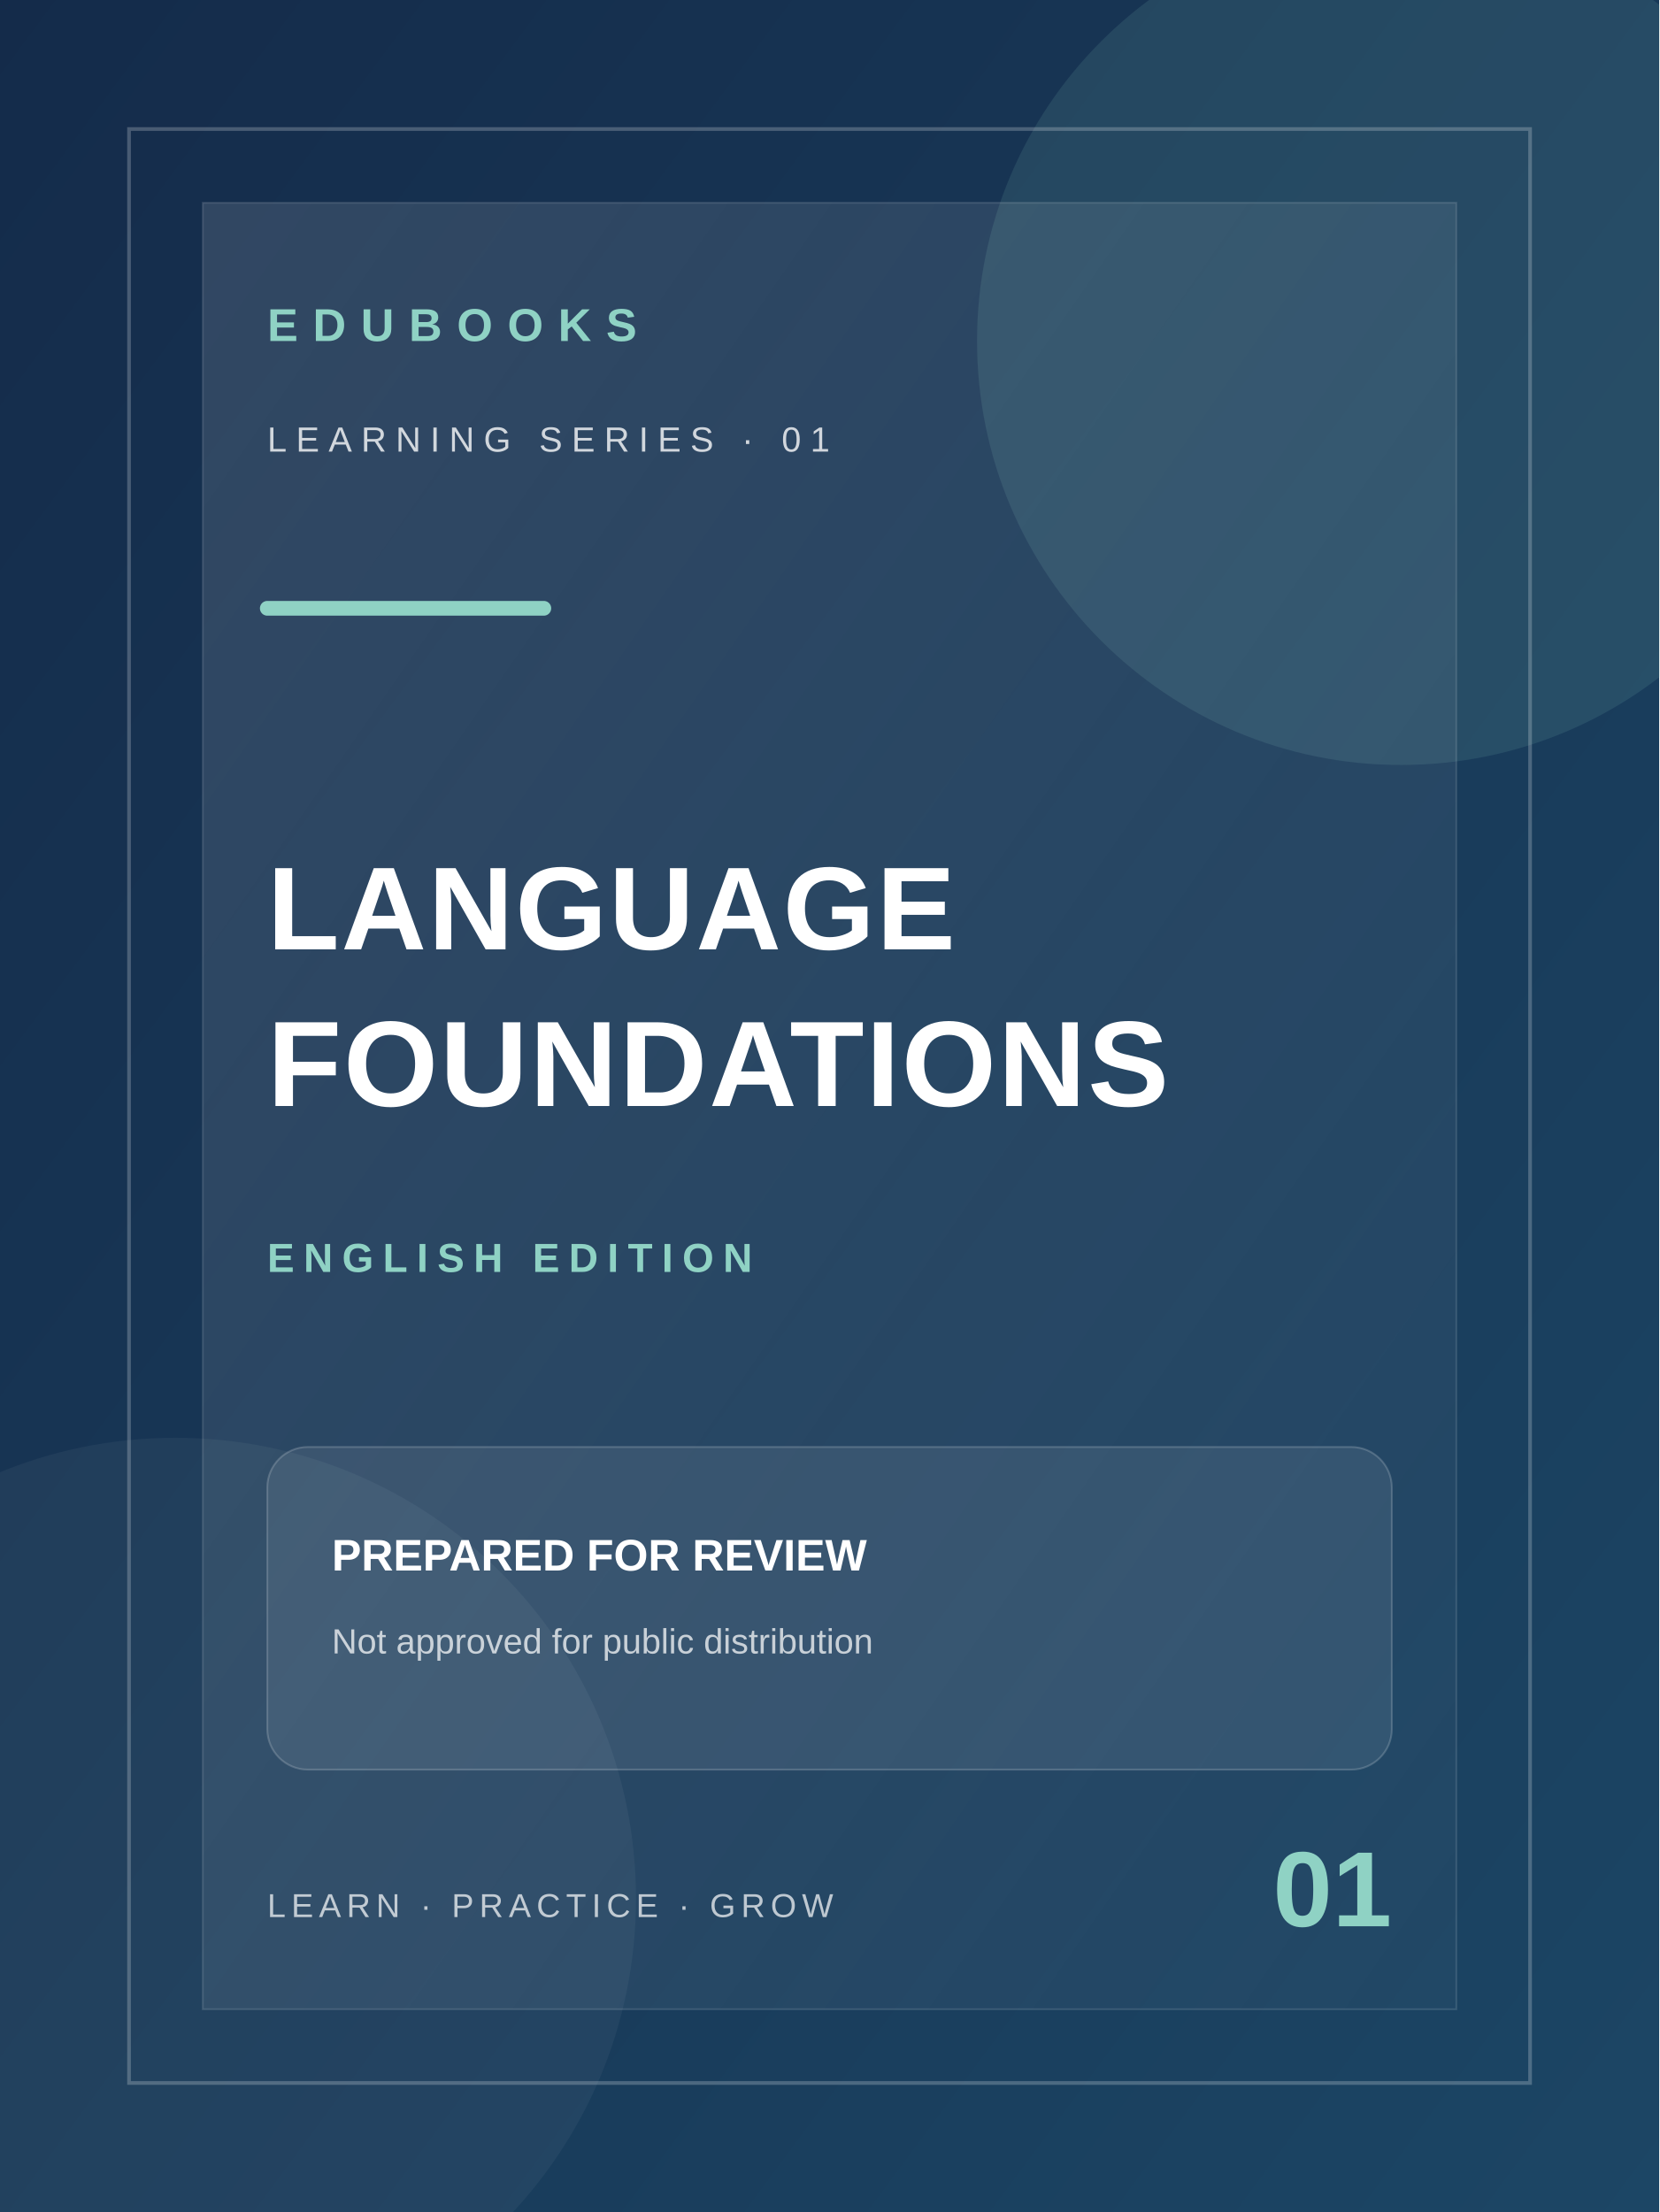
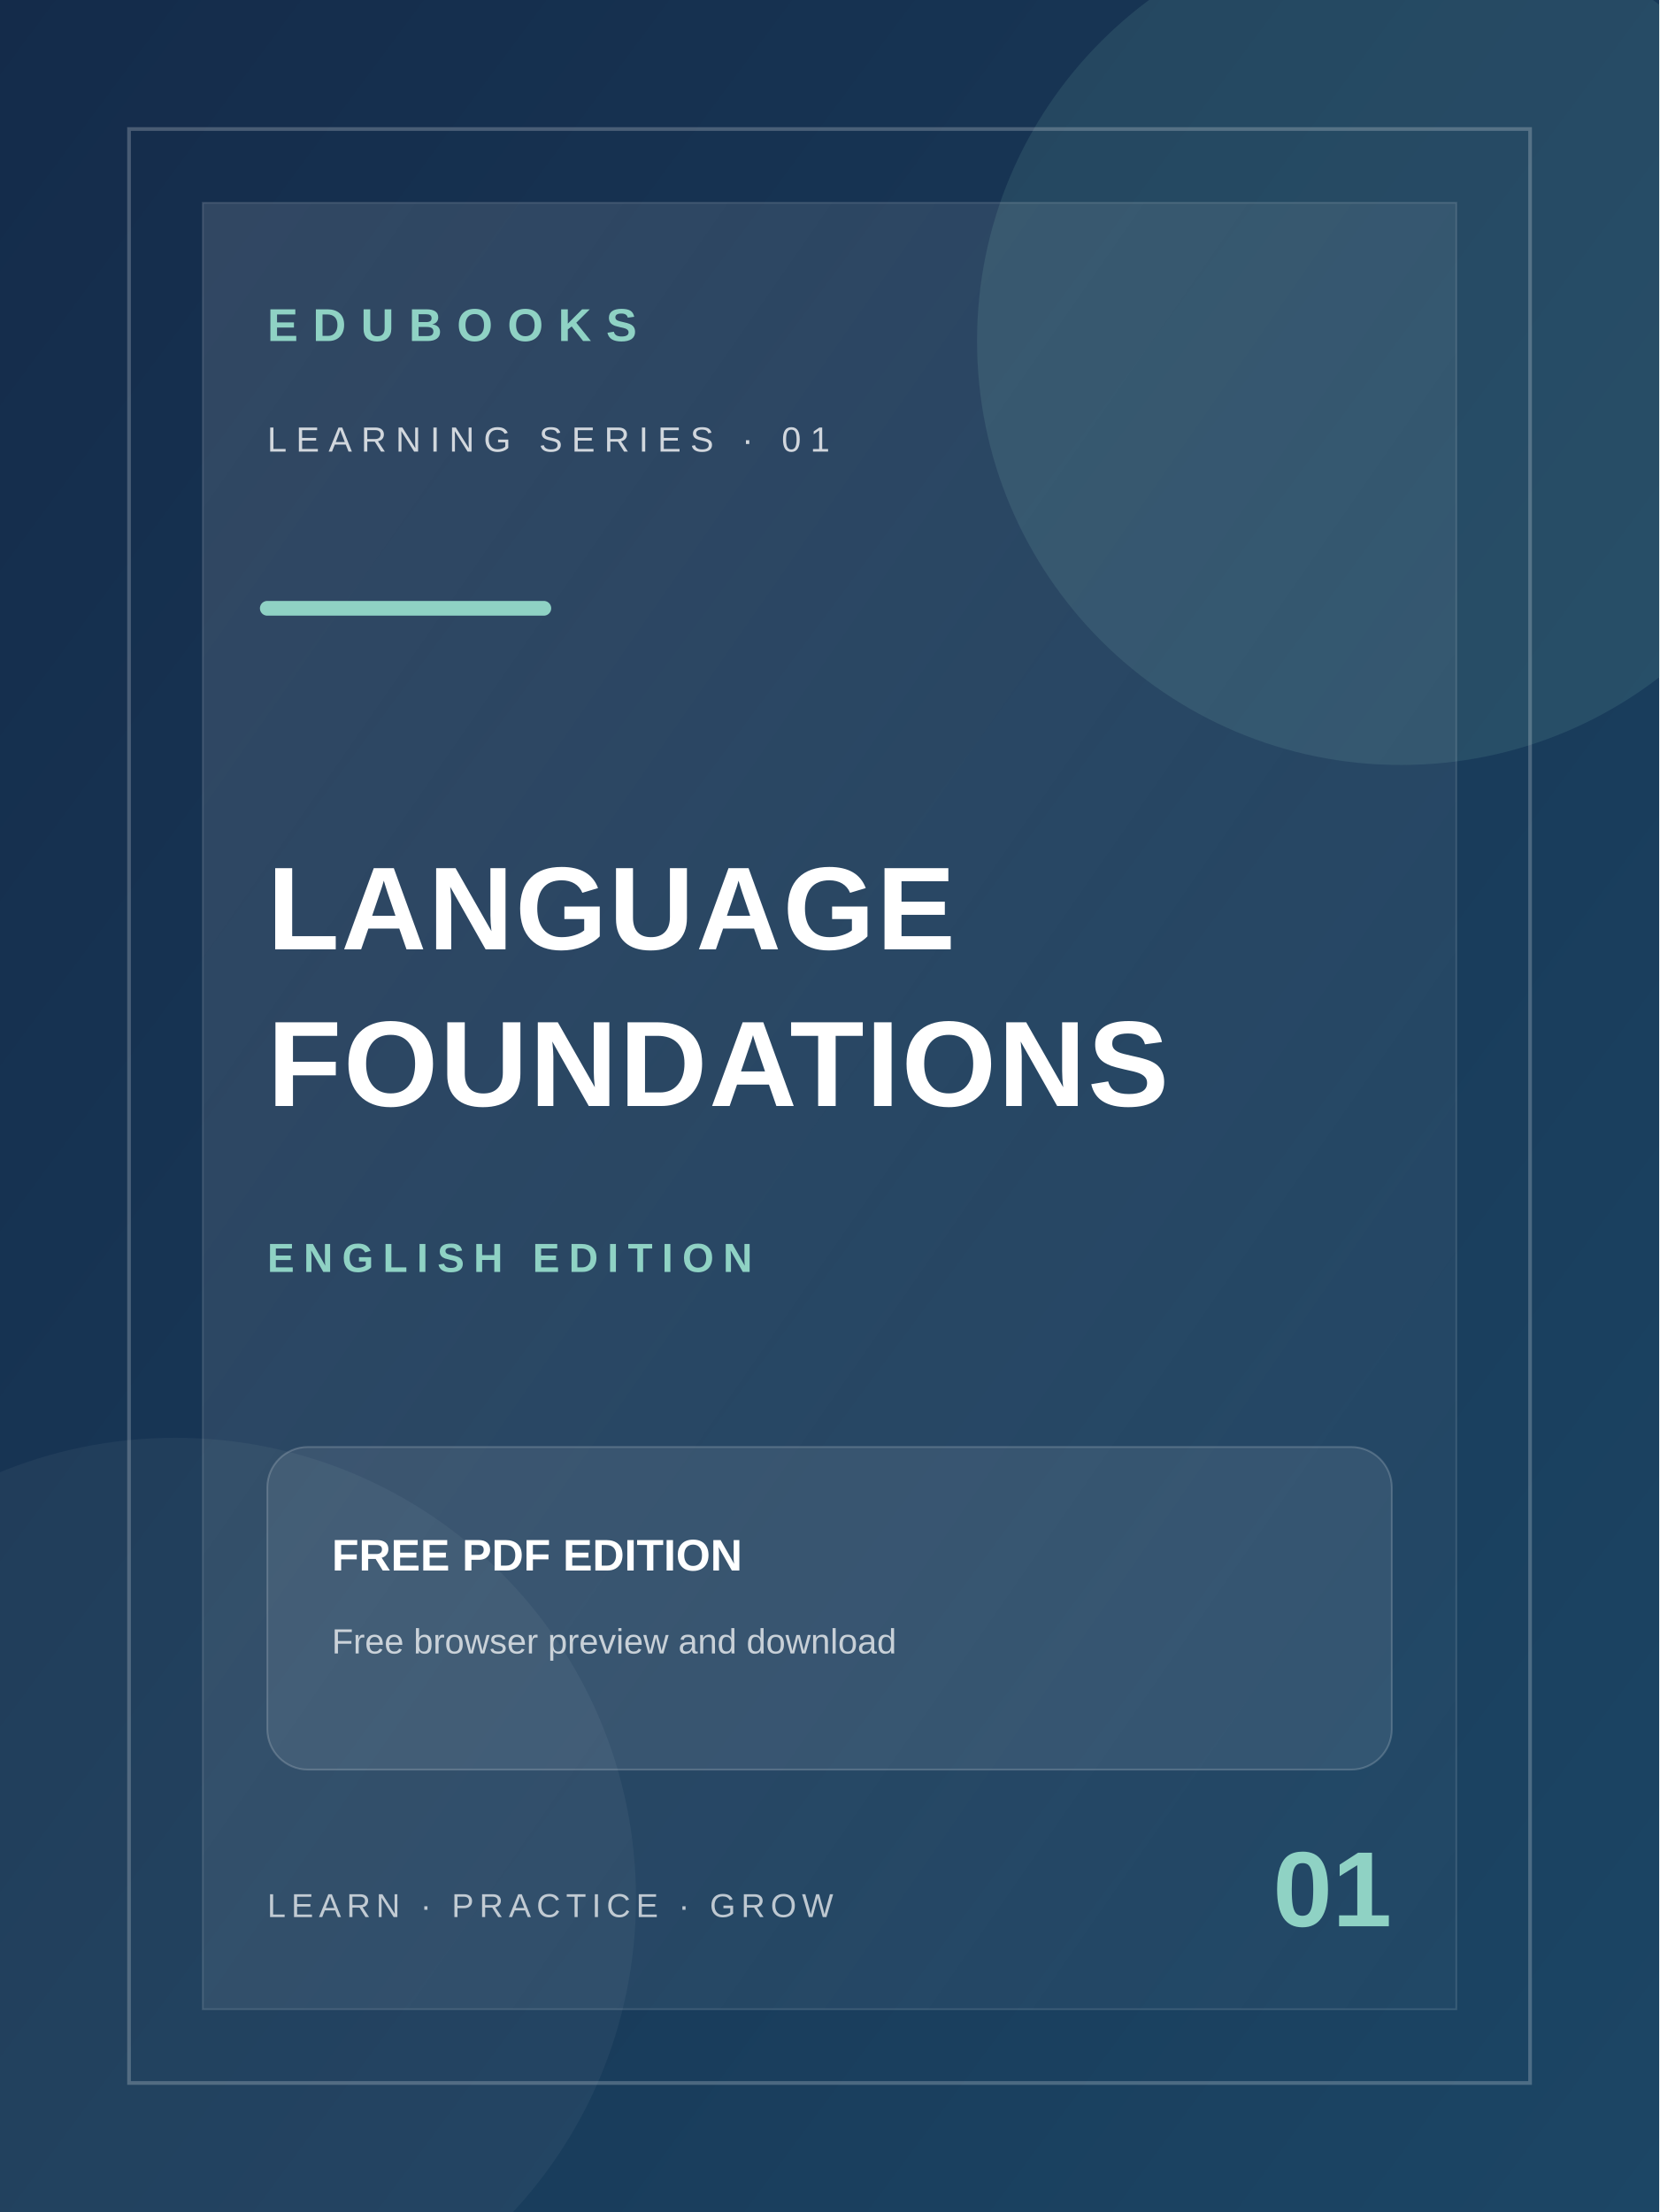
<svg xmlns="http://www.w3.org/2000/svg" width="900" height="1200" viewBox="0 0 900 1200" role="img" aria-labelledby="title desc">
  <defs>
    <linearGradient id="bg" x1="0" y1="0" x2="1" y2="1">
      <stop offset="0" stop-color="#142b4a" />
      <stop offset="1" stop-color="#1c4665" />
    </linearGradient>
    <linearGradient id="panel" x1="0" y1="0" x2="1" y2="1">
      <stop offset="0" stop-color="#ffffff" stop-opacity=".12" />
      <stop offset="1" stop-color="#ffffff" stop-opacity=".025" />
    </linearGradient>
  </defs>
  <rect width="900" height="1200" fill="url(#bg)" />
  <circle cx="760" cy="185" r="230" fill="#8fd2c4" opacity=".12" />
  <circle cx="95" cy="1030" r="250" fill="#fff" opacity=".045" />
  <path d="M70 70h760v1060H70z" fill="none" stroke="#fff" stroke-opacity=".22" stroke-width="2" />
  <path d="M110 110h680v980H110z" fill="url(#panel)" stroke="#fff" stroke-opacity=".12" />
  <text x="145" y="185" fill="#8fd2c4" font-family="Arial,sans-serif" font-size="25" font-weight="700" letter-spacing="8">EDUBOOKS</text>
  <text x="145" y="245" fill="#fff" opacity=".78" font-family="Arial,sans-serif" font-size="19" letter-spacing="5">LEARNING SERIES · 01</text>
  <path d="M145 330h150" stroke="#8fd2c4" stroke-width="8" stroke-linecap="round" />
  <text x="145" y="515" fill="#fff" font-family="Arial,sans-serif" font-size="64" font-weight="800" letter-spacing="1">LANGUAGE</text>
  <text x="145" y="600" fill="#fff" font-family="Arial,sans-serif" font-size="66" font-weight="800" letter-spacing="1">FOUNDATIONS</text>
  <text x="145" y="690" fill="#8fd2c4" font-family="Arial,sans-serif" font-size="22" font-weight="700" letter-spacing="5">ENGLISH EDITION</text>
  <g transform="translate(145 785)">
    <rect width="610" height="175" rx="22" fill="#fff" fill-opacity=".08" stroke="#fff" stroke-opacity=".18" />
-     <text x="35" y="67" fill="#fff" font-family="Arial,sans-serif" font-size="24" font-weight="700">PREPARED FOR REVIEW</text>
-     <text x="35" y="112" fill="#fff" opacity=".72" font-family="Arial,sans-serif" font-size="19">Not approved for public distribution</text>
+     <text x="35" y="67" fill="#fff" font-family="Arial,sans-serif" font-size="24" font-weight="700">FREE PDF EDITION</text>
+     <text x="35" y="112" fill="#fff" opacity=".72" font-family="Arial,sans-serif" font-size="19">Free browser preview and download</text>
  </g>
  <text x="145" y="1040" fill="#fff" opacity=".7" font-family="Arial,sans-serif" font-size="18" letter-spacing="3">LEARN · PRACTICE · GROW</text>
  <text x="755" y="1045" text-anchor="end" fill="#8fd2c4" font-family="Arial,sans-serif" font-size="58" font-weight="800">01</text>
</svg>
